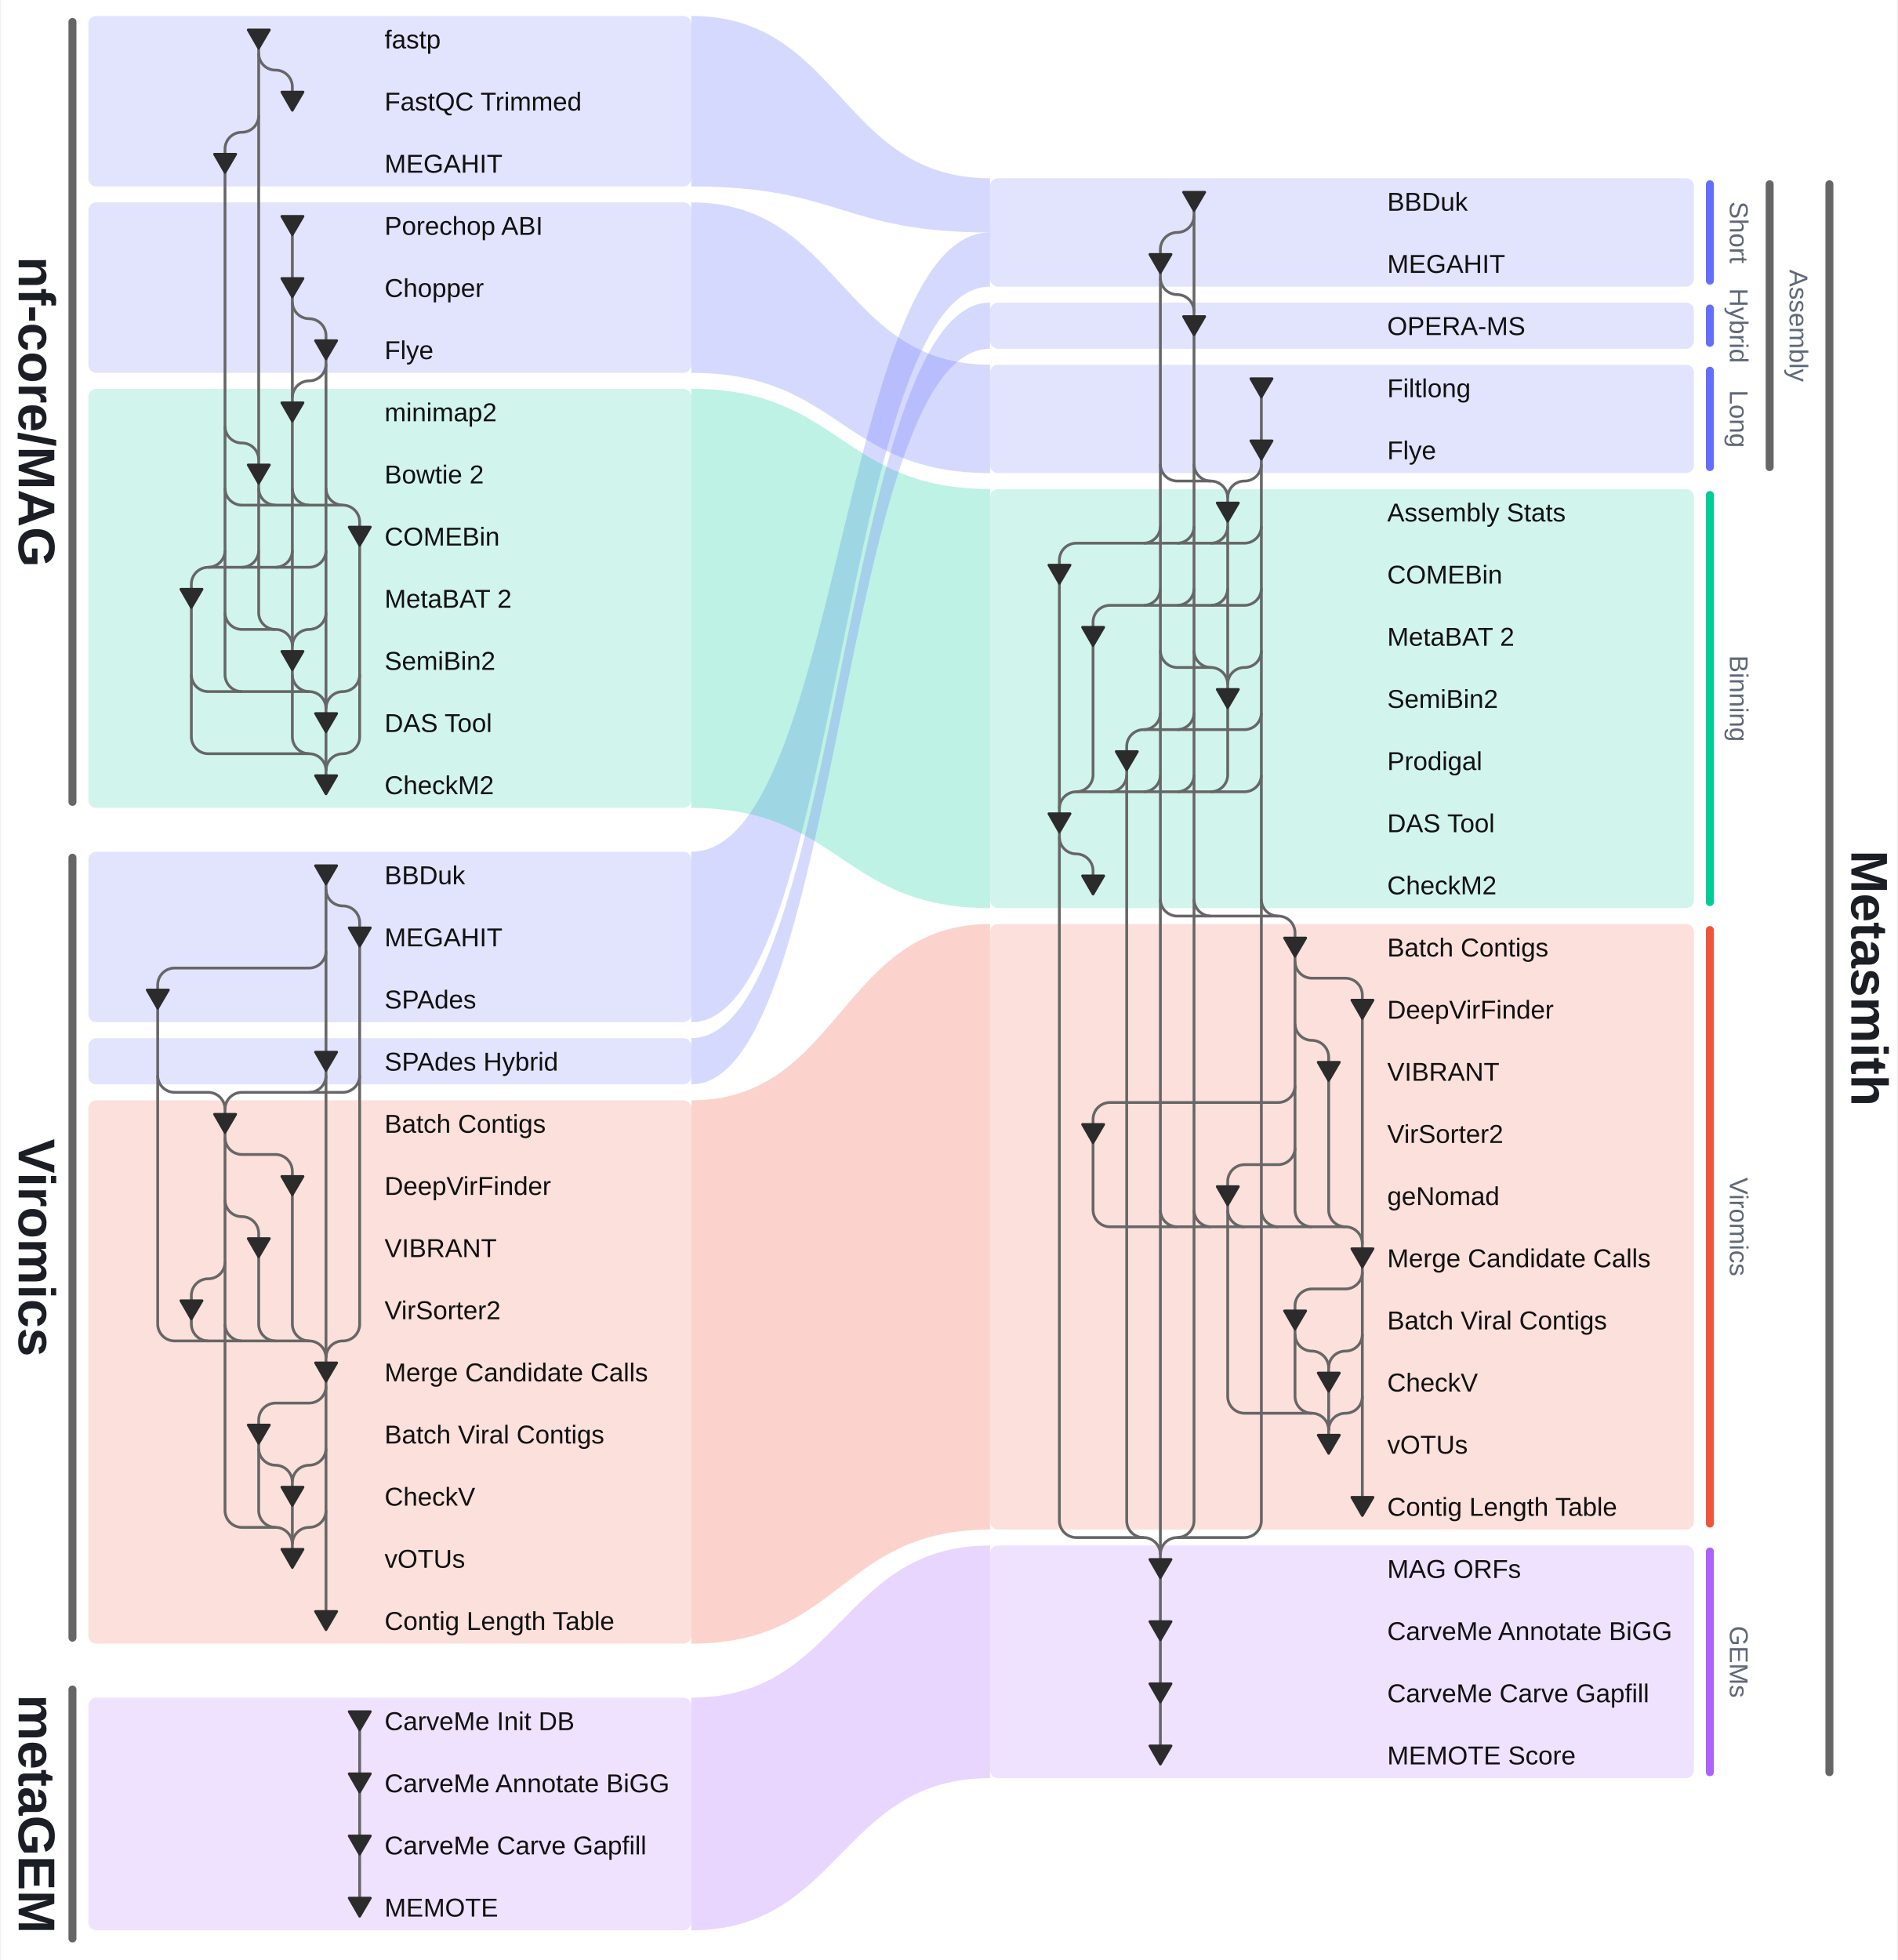
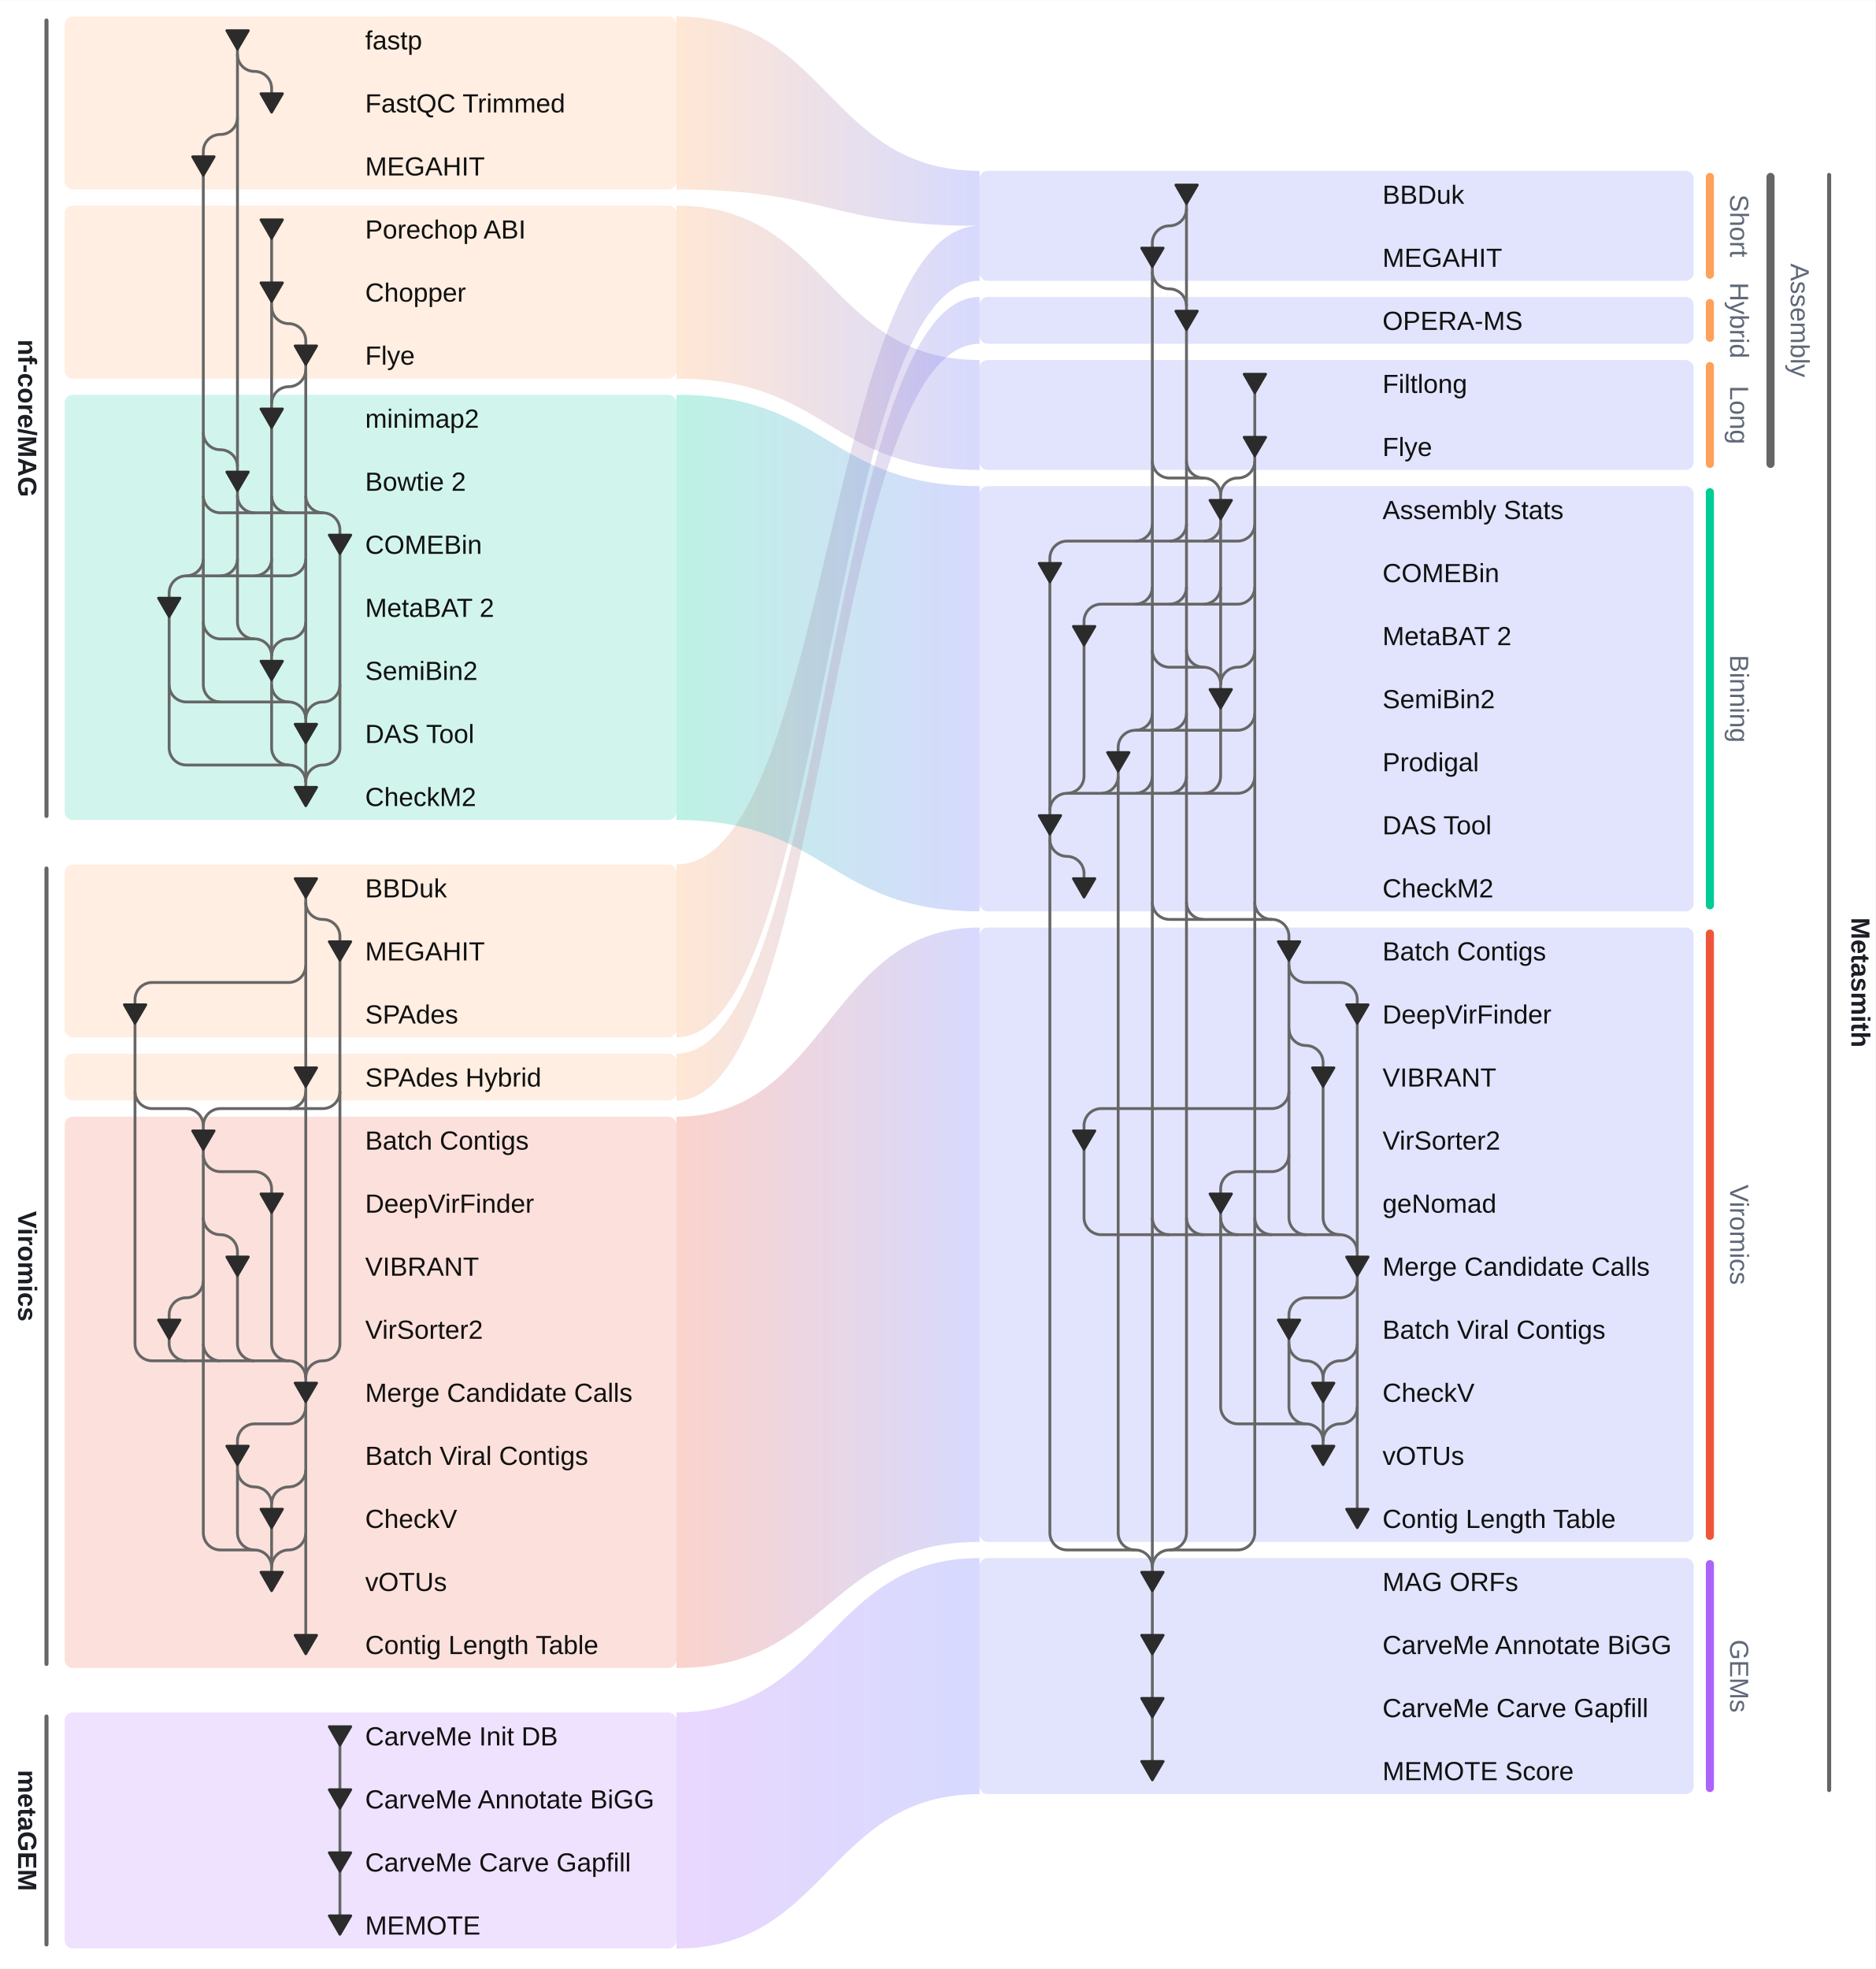
- <svg xmlns="http://www.w3.org/2000/svg" width="762" height="787" viewBox="0 0 952 984">
+ <svg xmlns="http://www.w3.org/2000/svg" width="742" height="779" viewBox="0 0 928 974">
  <rect width="100%" height="100%" fill="#FFFFFF" />
-   <rect x="44.0" y="8.0" width="302.7" height="85.6" rx="4" fill="#636EFA" fill-opacity="0.18" />
-   <rect x="44.0" y="101.6" width="302.7" height="85.6" rx="4" fill="#636EFA" fill-opacity="0.18" />
-   <rect x="44.0" y="195.2" width="302.7" height="210.4" rx="4" fill="#00CC96" fill-opacity="0.18" />
-   <rect x="44.0" y="427.6" width="302.7" height="85.6" rx="4" fill="#636EFA" fill-opacity="0.18" />
-   <rect x="44.0" y="521.2" width="302.7" height="23.2" rx="4" fill="#636EFA" fill-opacity="0.18" />
-   <rect x="44.0" y="552.4" width="302.7" height="272.8" rx="4" fill="#EF553B" fill-opacity="0.18" />
-   <rect x="44.0" y="852.3" width="302.7" height="116.8" rx="4" fill="#AB63FA" fill-opacity="0.18" />
-   <rect x="496.7" y="89.5" width="353.4" height="54.4" rx="4" fill="#636EFA" fill-opacity="0.18" />
-   <rect x="496.7" y="151.9" width="353.4" height="23.2" rx="4" fill="#636EFA" fill-opacity="0.18" />
-   <rect x="496.7" y="183.1" width="353.4" height="54.4" rx="4" fill="#636EFA" fill-opacity="0.18" />
-   <rect x="496.7" y="245.5" width="353.4" height="210.4" rx="4" fill="#00CC96" fill-opacity="0.18" />
-   <rect x="496.7" y="463.9" width="353.4" height="304.0" rx="4" fill="#EF553B" fill-opacity="0.18" />
-   <rect x="496.7" y="775.9" width="353.4" height="116.8" rx="4" fill="#AB63FA" fill-opacity="0.18" />
-   <path d="M 346.7,8.0 C 421.7,8.0 421.7,89.5 496.7,89.5 L 496.7,116.7 C 421.7,116.7 421.7,93.6 346.7,93.6 Z" fill="#636EFA" fill-opacity="0.26" />
-   <path d="M 346.7,427.6 C 421.7,427.6 421.7,116.7 496.7,116.7 L 496.7,143.9 C 421.7,143.9 421.7,513.2 346.7,513.2 Z" fill="#636EFA" fill-opacity="0.26" />
-   <path d="M 346.7,101.6 C 421.7,101.6 421.7,183.1 496.7,183.1 L 496.7,237.5 C 421.7,237.5 421.7,187.2 346.7,187.2 Z" fill="#636EFA" fill-opacity="0.26" />
-   <path d="M 346.7,195.2 C 421.7,195.2 421.7,245.5 496.7,245.5 L 496.7,455.9 C 421.7,455.9 421.7,405.6 346.7,405.6 Z" fill="#00CC96" fill-opacity="0.26" />
-   <path d="M 346.7,521.2 C 421.7,521.2 421.7,151.9 496.7,151.9 L 496.7,175.1 C 421.7,175.1 421.7,544.4 346.7,544.4 Z" fill="#636EFA" fill-opacity="0.26" />
-   <path d="M 346.7,552.4 C 421.7,552.4 421.7,463.9 496.7,463.9 L 496.7,767.9 C 421.7,767.9 421.7,825.2 346.7,825.2 Z" fill="#EF553B" fill-opacity="0.26" />
-   <path d="M 346.7,852.3 C 421.7,852.3 421.7,775.9 496.7,775.9 L 496.7,892.7 C 421.7,892.7 421.7,969.1 346.7,969.1 Z" fill="#AB63FA" fill-opacity="0.26" />
-   <g transform="translate(70.9 -15.5)">
+   <defs>
+     <linearGradient id="fade-short" gradientUnits="userSpaceOnUse" x1="334.7" y1="0" x2="484.7" y2="0">
+       <stop offset="0" stop-color="#FFA15A" />
+       <stop offset="1" stop-color="#636EFA" />
+     </linearGradient>
+     <linearGradient id="fade-hybrid" gradientUnits="userSpaceOnUse" x1="334.7" y1="0" x2="484.7" y2="0">
+       <stop offset="0" stop-color="#FFA15A" />
+       <stop offset="1" stop-color="#636EFA" />
+     </linearGradient>
+     <linearGradient id="fade-long" gradientUnits="userSpaceOnUse" x1="334.7" y1="0" x2="484.7" y2="0">
+       <stop offset="0" stop-color="#FFA15A" />
+       <stop offset="1" stop-color="#636EFA" />
+     </linearGradient>
+     <linearGradient id="fade-bin" gradientUnits="userSpaceOnUse" x1="334.7" y1="0" x2="484.7" y2="0">
+       <stop offset="0" stop-color="#00CC96" />
+       <stop offset="1" stop-color="#636EFA" />
+     </linearGradient>
+     <linearGradient id="fade-vir" gradientUnits="userSpaceOnUse" x1="334.7" y1="0" x2="484.7" y2="0">
+       <stop offset="0" stop-color="#EF553B" />
+       <stop offset="1" stop-color="#636EFA" />
+     </linearGradient>
+     <linearGradient id="fade-gem" gradientUnits="userSpaceOnUse" x1="334.7" y1="0" x2="484.7" y2="0">
+       <stop offset="0" stop-color="#AB63FA" />
+       <stop offset="1" stop-color="#636EFA" />
+     </linearGradient>
+   </defs>
+   <rect x="32.0" y="8.0" width="302.7" height="85.6" rx="4" fill="#FFA15A" fill-opacity="0.18" />
+   <rect x="32.0" y="101.6" width="302.7" height="85.6" rx="4" fill="#FFA15A" fill-opacity="0.18" />
+   <rect x="32.0" y="195.2" width="302.7" height="210.4" rx="4" fill="#00CC96" fill-opacity="0.18" />
+   <rect x="32.0" y="427.6" width="302.7" height="85.6" rx="4" fill="#FFA15A" fill-opacity="0.18" />
+   <rect x="32.0" y="521.2" width="302.7" height="23.2" rx="4" fill="#FFA15A" fill-opacity="0.18" />
+   <rect x="32.0" y="552.4" width="302.7" height="272.8" rx="4" fill="#EF553B" fill-opacity="0.18" />
+   <rect x="32.0" y="847.2" width="302.7" height="116.8" rx="4" fill="#AB63FA" fill-opacity="0.18" />
+   <rect x="484.7" y="84.4" width="353.4" height="54.4" rx="4" fill="#636EFA" fill-opacity="0.18" />
+   <rect x="484.7" y="146.8" width="353.4" height="23.2" rx="4" fill="#636EFA" fill-opacity="0.18" />
+   <rect x="484.7" y="178.0" width="353.4" height="54.4" rx="4" fill="#636EFA" fill-opacity="0.18" />
+   <rect x="484.7" y="240.4" width="353.4" height="210.4" rx="4" fill="#636EFA" fill-opacity="0.18" />
+   <rect x="484.7" y="458.8" width="353.4" height="304.0" rx="4" fill="#636EFA" fill-opacity="0.18" />
+   <rect x="484.7" y="770.8" width="353.4" height="116.8" rx="4" fill="#636EFA" fill-opacity="0.18" />
+   <path d="M 334.7,8.0 C 409.7,8.0 409.7,84.4 484.7,84.4 L 484.7,111.6 C 409.7,111.6 409.7,93.6 334.7,93.6 Z" fill="url(#fade-short)" fill-opacity="0.26" />
+   <path d="M 334.7,427.6 C 409.7,427.6 409.7,111.6 484.7,111.6 L 484.7,138.8 C 409.7,138.8 409.7,513.2 334.7,513.2 Z" fill="url(#fade-short)" fill-opacity="0.26" />
+   <path d="M 334.7,101.6 C 409.7,101.6 409.7,178.0 484.7,178.0 L 484.7,232.4 C 409.7,232.4 409.7,187.2 334.7,187.2 Z" fill="url(#fade-long)" fill-opacity="0.26" />
+   <path d="M 334.7,195.2 C 409.7,195.2 409.7,240.4 484.7,240.4 L 484.7,450.8 C 409.7,450.8 409.7,405.6 334.7,405.6 Z" fill="url(#fade-bin)" fill-opacity="0.26" />
+   <path d="M 334.7,521.2 C 409.7,521.2 409.7,146.8 484.7,146.8 L 484.7,170.0 C 409.7,170.0 409.7,544.4 334.7,544.4 Z" fill="url(#fade-hybrid)" fill-opacity="0.26" />
+   <path d="M 334.7,552.4 C 409.7,552.4 409.7,458.8 484.7,458.8 L 484.7,762.8 C 409.7,762.8 409.7,825.2 334.7,825.2 Z" fill="url(#fade-vir)" fill-opacity="0.26" />
+   <path d="M 334.7,847.2 C 409.7,847.2 409.7,770.8 484.7,770.8 L 484.7,887.6 C 409.7,887.6 409.7,964.0 334.7,964.0 Z" fill="url(#fade-gem)" fill-opacity="0.26" />
+   <g transform="translate(58.9 -15.5)">
    <g fill="none" stroke="#666666" stroke-width="1.4" stroke-linejoin="round" stroke-linecap="butt">
      <path d="M 58.6,39.7 L 58.6,42.2 L 58.6,73.5 L 58.6,246.3 L 58.6,248.9" />
      <path d="M 58.6,258.1 L 58.6,260.6 L 58.6,291.9 L 58.6,323.1 A 8.4,8.4 0 0 0 67.1,331.5" />
      <path d="M 75.5,61.7 L 75.5,59.1 A 8.4,8.4 0 0 0 67.1,50.7 A 8.4,8.4 0 0 1 58.6,42.2" />
      <path d="M 75.5,133.3 L 75.5,155.3" />
      <path d="M 75.5,164.5 L 75.5,167.1 L 75.5,215.2 L 75.5,217.7" />
      <path d="M 75.5,226.9 L 75.5,260.6 L 75.5,291.9 L 75.5,339.9 L 75.5,342.5" />
      <path d="M 75.5,351.7 L 75.5,354.2 L 75.5,385.4 A 8.5,8.5 0 0 0 84.0,393.9" />
      <path d="M 41.7,92.9 L 41.7,90.3 A 8.4,8.4 0 0 1 50.2,81.9 A 8.4,8.4 0 0 0 58.6,73.5" />
      <path d="M 41.7,102.1 L 41.7,229.4 L 41.7,260.6 L 41.7,291.9 L 41.7,323.1 L 41.7,354.2 A 8.5,8.5 0 0 0 50.2,362.7" />
      <path d="M 109.3,280.1 L 109.3,277.6 A 8.5,8.5 0 0 0 100.9,269.1 L 84.0,269.1 L 67.1,269.1 L 50.2,269.1 A 8.5,8.5 0 0 1 41.7,260.6" />
      <path d="M 109.3,289.3 L 109.3,354.2 L 109.3,385.4 A 8.5,8.5 0 0 1 100.9,393.9 A 8.5,8.5 0 0 0 92.4,402.4" />
      <path d="M 24.8,311.3 L 24.8,308.8 A 8.5,8.5 0 0 1 33.3,300.3 L 50.2,300.3 L 67.1,300.3 L 84.0,300.3 A 8.5,8.5 0 0 0 92.4,291.9" />
      <path d="M 24.8,320.5 L 24.8,354.2 L 24.8,385.4 A 8.5,8.5 0 0 0 33.3,393.9 L 84.0,393.9 A 8.5,8.5 0 0 1 92.4,402.4" />
      <path d="M 92.4,186.5 L 92.4,183.9 A 8.5,8.5 0 0 0 84.0,175.5 A 8.5,8.5 0 0 1 75.5,167.1" />
      <path d="M 92.4,195.7 L 92.4,198.2 L 92.4,260.6 L 92.4,291.9 L 92.4,323.1 L 92.4,371.1 L 92.4,373.7" />
      <path d="M 92.4,382.9 L 92.4,402.4 L 92.4,404.9" />
      <path d="M 41.7,229.4 A 8.4,8.4 0 0 0 50.2,237.9 A 8.4,8.4 0 0 1 58.6,246.3" />
      <path d="M 41.7,291.9 A 8.5,8.5 0 0 1 33.3,300.3" />
      <path d="M 41.7,323.1 A 8.5,8.5 0 0 0 50.2,331.5 L 67.1,331.5 A 8.4,8.4 0 0 1 75.5,339.9" />
      <path d="M 92.4,371.1 A 8.5,8.5 0 0 0 84.0,362.7 L 50.2,362.7 L 33.3,362.7 A 8.5,8.5 0 0 1 24.8,354.2" />
      <path d="M 92.4,198.2 A 8.5,8.5 0 0 1 84.0,206.7 A 8.5,8.5 0 0 0 75.5,215.2" />
      <path d="M 92.4,260.6 A 8.5,8.5 0 0 0 100.9,269.1" />
      <path d="M 92.4,323.1 A 8.5,8.5 0 0 1 84.0,331.5 A 8.5,8.5 0 0 0 75.5,339.9" />
      <path d="M 75.5,260.6 A 8.5,8.5 0 0 0 84.0,269.1" />
      <path d="M 75.5,291.9 A 8.5,8.5 0 0 1 67.1,300.3" />
      <path d="M 58.6,260.6 A 8.5,8.5 0 0 0 67.1,269.1" />
      <path d="M 58.6,291.9 A 8.5,8.5 0 0 1 50.2,300.3" />
      <path d="M 109.3,354.2 A 8.5,8.5 0 0 1 100.9,362.7 A 8.5,8.5 0 0 0 92.4,371.1" />
      <path d="M 75.5,354.2 A 8.5,8.5 0 0 0 84.0,362.7" />
    </g>
    <g>
      <polygon points="53.3,30.5 64.0,30.5 58.6,39.7" fill="#2b2b2b" stroke="#2b2b2b" stroke-width="1.3" stroke-linejoin="round" />
      <text x="121.8" y="39.8" font-family="Arial" font-size="13" fill="#111111" font-weight="normal" text-anchor="start">fastp</text>
    </g>
    <g>
      <polygon points="70.2,61.7 80.9,61.7 75.5,70.9" fill="#2b2b2b" stroke="#2b2b2b" stroke-width="1.3" stroke-linejoin="round" />
      <text x="121.8" y="71.0" font-family="Arial" font-size="13" fill="#111111" font-weight="normal" text-anchor="start">FastQC Trimmed</text>
    </g>
    <g>
      <polygon points="36.4,92.9 47.1,92.9 41.7,102.1" fill="#2b2b2b" stroke="#2b2b2b" stroke-width="1.3" stroke-linejoin="round" />
      <text x="121.8" y="102.2" font-family="Arial" font-size="13" fill="#111111" font-weight="normal" text-anchor="start">MEGAHIT</text>
    </g>
    <g>
      <polygon points="70.2,124.1 80.9,124.1 75.5,133.3" fill="#2b2b2b" stroke="#2b2b2b" stroke-width="1.3" stroke-linejoin="round" />
      <text x="121.8" y="133.4" font-family="Arial" font-size="13" fill="#111111" font-weight="normal" text-anchor="start">Porechop ABI</text>
    </g>
    <g>
      <polygon points="70.2,155.3 80.9,155.3 75.5,164.5" fill="#2b2b2b" stroke="#2b2b2b" stroke-width="1.3" stroke-linejoin="round" />
      <text x="121.8" y="164.6" font-family="Arial" font-size="13" fill="#111111" font-weight="normal" text-anchor="start">Chopper</text>
    </g>
    <g>
      <polygon points="87.1,186.5 97.8,186.5 92.4,195.7" fill="#2b2b2b" stroke="#2b2b2b" stroke-width="1.3" stroke-linejoin="round" />
      <text x="121.8" y="195.8" font-family="Arial" font-size="13" fill="#111111" font-weight="normal" text-anchor="start">Flye</text>
    </g>
    <g>
      <polygon points="70.2,217.7 80.9,217.7 75.5,226.9" fill="#2b2b2b" stroke="#2b2b2b" stroke-width="1.3" stroke-linejoin="round" />
      <text x="121.8" y="227.0" font-family="Arial" font-size="13" fill="#111111" font-weight="normal" text-anchor="start">minimap2</text>
    </g>
    <g>
      <polygon points="53.3,248.9 64.0,248.9 58.6,258.1" fill="#2b2b2b" stroke="#2b2b2b" stroke-width="1.3" stroke-linejoin="round" />
      <text x="121.8" y="258.2" font-family="Arial" font-size="13" fill="#111111" font-weight="normal" text-anchor="start">Bowtie 2</text>
    </g>
    <g>
      <polygon points="104.0,280.1 114.7,280.1 109.3,289.3" fill="#2b2b2b" stroke="#2b2b2b" stroke-width="1.3" stroke-linejoin="round" />
      <text x="121.8" y="289.4" font-family="Arial" font-size="13" fill="#111111" font-weight="normal" text-anchor="start">COMEBin</text>
    </g>
    <g>
      <polygon points="19.5,311.3 30.2,311.3 24.8,320.5" fill="#2b2b2b" stroke="#2b2b2b" stroke-width="1.3" stroke-linejoin="round" />
      <text x="121.8" y="320.6" font-family="Arial" font-size="13" fill="#111111" font-weight="normal" text-anchor="start">MetaBAT 2</text>
    </g>
    <g>
      <polygon points="70.2,342.5 80.9,342.5 75.5,351.7" fill="#2b2b2b" stroke="#2b2b2b" stroke-width="1.3" stroke-linejoin="round" />
      <text x="121.8" y="351.8" font-family="Arial" font-size="13" fill="#111111" font-weight="normal" text-anchor="start">SemiBin2</text>
    </g>
    <g>
      <polygon points="87.1,373.7 97.8,373.7 92.4,382.9" fill="#2b2b2b" stroke="#2b2b2b" stroke-width="1.3" stroke-linejoin="round" />
      <text x="121.8" y="383.0" font-family="Arial" font-size="13" fill="#111111" font-weight="normal" text-anchor="start">DAS Tool</text>
    </g>
    <g>
      <polygon points="87.1,404.9 97.8,404.9 92.4,414.1" fill="#2b2b2b" stroke="#2b2b2b" stroke-width="1.3" stroke-linejoin="round" />
      <text x="121.8" y="414.2" font-family="Arial" font-size="13" fill="#111111" font-weight="normal" text-anchor="start">CheckM2</text>
    </g>
  </g>
-   <g transform="translate(54.0 404.1)">
+   <g transform="translate(42.0 404.1)">
    <g fill="none" stroke="#666666" stroke-width="1.4" stroke-linejoin="round" stroke-linecap="butt">
      <path d="M 109.3,39.7 L 109.3,42.2 L 109.3,73.5 L 109.3,124.1" />
      <path d="M 109.3,133.3 L 109.3,135.8 L 109.3,277.6 L 109.3,280.1" />
      <path d="M 109.3,289.3 L 109.3,291.9 L 109.3,323.1 L 109.3,354.2 L 109.3,404.9" />
      <path d="M 126.2,61.7 L 126.2,59.1 A 8.4,8.4 0 0 0 117.8,50.7 A 8.4,8.4 0 0 1 109.3,42.2" />
      <path d="M 126.2,70.9 L 126.2,135.8 L 126.2,260.6 A 8.4,8.4 0 0 1 117.8,269.1 A 8.4,8.4 0 0 0 109.3,277.6" />
      <path d="M 24.8,92.9 L 24.8,90.3 A 8.5,8.5 0 0 1 33.3,81.9 L 100.9,81.9 A 8.5,8.5 0 0 0 109.3,73.5" />
      <path d="M 24.8,102.1 L 24.8,135.8 L 24.8,260.6 A 8.5,8.5 0 0 0 33.3,269.1 L 50.2,269.1 L 67.1,269.1 L 84.0,269.1 L 100.9,269.1 A 8.5,8.5 0 0 1 109.3,277.6" />
      <path d="M 58.6,155.3 L 58.6,152.8 A 8.5,8.5 0 0 1 67.1,144.3 L 100.9,144.3 L 117.8,144.3 A 8.5,8.5 0 0 0 126.2,135.8" />
      <path d="M 58.6,164.5 L 58.6,167.1 L 58.6,198.2 L 58.6,229.4 L 58.6,260.6 L 58.6,354.2 A 8.5,8.5 0 0 0 67.1,362.7 L 84.0,362.7 A 8.5,8.5 0 0 1 92.4,371.1" />
      <path d="M 92.4,186.5 L 92.4,183.9 A 8.5,8.5 0 0 0 84.0,175.5 L 67.1,175.5 A 8.5,8.5 0 0 1 58.6,167.1" />
      <path d="M 92.4,195.7 L 92.4,260.6 A 8.5,8.5 0 0 0 100.9,269.1" />
      <path d="M 92.4,342.5 L 92.4,339.9 A 8.5,8.5 0 0 1 100.9,331.5 A 8.5,8.5 0 0 0 109.3,323.1" />
      <path d="M 92.4,351.7 L 92.4,371.1 L 92.4,373.7" />
      <path d="M 75.5,217.7 L 75.5,215.2 A 8.4,8.4 0 0 0 67.1,206.7 A 8.4,8.4 0 0 1 58.6,198.2" />
      <path d="M 75.5,226.9 L 75.5,260.6 A 8.5,8.5 0 0 0 84.0,269.1" />
      <path d="M 75.5,311.3 L 75.5,308.8 A 8.5,8.5 0 0 1 84.0,300.3 L 100.9,300.3 A 8.5,8.5 0 0 0 109.3,291.9" />
      <path d="M 75.5,320.5 L 75.5,323.1 L 75.5,354.2 A 8.5,8.5 0 0 0 84.0,362.7" />
      <path d="M 41.7,248.9 L 41.7,246.3 A 8.4,8.4 0 0 1 50.2,237.9 A 8.4,8.4 0 0 0 58.6,229.4" />
      <path d="M 41.7,258.1 L 41.7,260.6 A 8.5,8.5 0 0 0 50.2,269.1" />
      <path d="M 24.8,135.8 A 8.5,8.5 0 0 0 33.3,144.3 L 50.2,144.3 A 8.5,8.5 0 0 1 58.6,152.8" />
      <path d="M 109.3,135.8 A 8.5,8.5 0 0 1 100.9,144.3" />
      <path d="M 58.6,260.6 A 8.5,8.5 0 0 0 67.1,269.1" />
      <path d="M 109.3,354.2 A 8.5,8.5 0 0 1 100.9,362.7 A 8.5,8.5 0 0 0 92.4,371.1" />
      <path d="M 75.5,323.1 A 8.5,8.5 0 0 0 84.0,331.5 A 8.5,8.5 0 0 1 92.4,339.9" />
    </g>
    <g>
      <polygon points="104.0,30.5 114.7,30.5 109.3,39.7" fill="#2b2b2b" stroke="#2b2b2b" stroke-width="1.3" stroke-linejoin="round" />
      <text x="138.7" y="39.8" font-family="Arial" font-size="13" fill="#111111" font-weight="normal" text-anchor="start">BBDuk</text>
    </g>
    <g>
      <polygon points="120.9,61.7 131.6,61.7 126.2,70.9" fill="#2b2b2b" stroke="#2b2b2b" stroke-width="1.3" stroke-linejoin="round" />
      <text x="138.7" y="71.0" font-family="Arial" font-size="13" fill="#111111" font-weight="normal" text-anchor="start">MEGAHIT</text>
    </g>
    <g>
      <polygon points="19.5,92.9 30.2,92.9 24.8,102.1" fill="#2b2b2b" stroke="#2b2b2b" stroke-width="1.3" stroke-linejoin="round" />
      <text x="138.7" y="102.2" font-family="Arial" font-size="13" fill="#111111" font-weight="normal" text-anchor="start">SPAdes</text>
    </g>
    <g>
      <polygon points="104.0,124.1 114.7,124.1 109.3,133.3" fill="#2b2b2b" stroke="#2b2b2b" stroke-width="1.3" stroke-linejoin="round" />
      <text x="138.7" y="133.4" font-family="Arial" font-size="13" fill="#111111" font-weight="normal" text-anchor="start">SPAdes Hybrid</text>
    </g>
    <g>
      <polygon points="53.3,155.3 64.0,155.3 58.6,164.5" fill="#2b2b2b" stroke="#2b2b2b" stroke-width="1.3" stroke-linejoin="round" />
      <text x="138.7" y="164.6" font-family="Arial" font-size="13" fill="#111111" font-weight="normal" text-anchor="start">Batch Contigs</text>
    </g>
    <g>
      <polygon points="87.1,186.5 97.8,186.5 92.4,195.7" fill="#2b2b2b" stroke="#2b2b2b" stroke-width="1.3" stroke-linejoin="round" />
      <text x="138.7" y="195.8" font-family="Arial" font-size="13" fill="#111111" font-weight="normal" text-anchor="start">DeepVirFinder</text>
    </g>
    <g>
      <polygon points="70.2,217.7 80.9,217.7 75.5,226.9" fill="#2b2b2b" stroke="#2b2b2b" stroke-width="1.3" stroke-linejoin="round" />
      <text x="138.7" y="227.0" font-family="Arial" font-size="13" fill="#111111" font-weight="normal" text-anchor="start">VIBRANT</text>
    </g>
    <g>
      <polygon points="36.4,248.9 47.1,248.9 41.7,258.1" fill="#2b2b2b" stroke="#2b2b2b" stroke-width="1.3" stroke-linejoin="round" />
      <text x="138.7" y="258.2" font-family="Arial" font-size="13" fill="#111111" font-weight="normal" text-anchor="start">VirSorter2</text>
    </g>
    <g>
      <polygon points="104.0,280.1 114.7,280.1 109.3,289.3" fill="#2b2b2b" stroke="#2b2b2b" stroke-width="1.3" stroke-linejoin="round" />
      <text x="138.7" y="289.4" font-family="Arial" font-size="13" fill="#111111" font-weight="normal" text-anchor="start">Merge Candidate Calls</text>
    </g>
    <g>
      <polygon points="70.2,311.3 80.9,311.3 75.5,320.5" fill="#2b2b2b" stroke="#2b2b2b" stroke-width="1.3" stroke-linejoin="round" />
      <text x="138.7" y="320.6" font-family="Arial" font-size="13" fill="#111111" font-weight="normal" text-anchor="start">Batch Viral Contigs</text>
    </g>
    <g>
      <polygon points="87.1,342.5 97.8,342.5 92.4,351.7" fill="#2b2b2b" stroke="#2b2b2b" stroke-width="1.3" stroke-linejoin="round" />
      <text x="138.7" y="351.8" font-family="Arial" font-size="13" fill="#111111" font-weight="normal" text-anchor="start">CheckV</text>
    </g>
    <g>
      <polygon points="87.1,373.7 97.8,373.7 92.4,382.9" fill="#2b2b2b" stroke="#2b2b2b" stroke-width="1.3" stroke-linejoin="round" />
      <text x="138.7" y="383.0" font-family="Arial" font-size="13" fill="#111111" font-weight="normal" text-anchor="start">vOTUs</text>
    </g>
    <g>
      <polygon points="104.0,404.9 114.7,404.9 109.3,414.1" fill="#2b2b2b" stroke="#2b2b2b" stroke-width="1.3" stroke-linejoin="round" />
      <text x="138.7" y="414.2" font-family="Arial" font-size="13" fill="#111111" font-weight="normal" text-anchor="start">Contig Length Table</text>
    </g>
  </g>
-   <g transform="translate(155.4 828.8)">
+   <g transform="translate(143.4 823.7)">
    <g fill="none" stroke="#666666" stroke-width="1.4" stroke-linejoin="round" stroke-linecap="butt">
      <path d="M 24.8,39.7 L 24.8,61.7" />
      <path d="M 24.8,70.9 L 24.8,92.9" />
      <path d="M 24.8,102.1 L 24.8,124.1" />
    </g>
    <g>
      <polygon points="19.5,30.5 30.2,30.5 24.8,39.7" fill="#2b2b2b" stroke="#2b2b2b" stroke-width="1.3" stroke-linejoin="round" />
      <text x="37.3" y="39.8" font-family="Arial" font-size="13" fill="#111111" font-weight="normal" text-anchor="start">CarveMe Init DB</text>
    </g>
    <g>
      <polygon points="19.5,61.7 30.2,61.7 24.8,70.9" fill="#2b2b2b" stroke="#2b2b2b" stroke-width="1.3" stroke-linejoin="round" />
      <text x="37.3" y="71.0" font-family="Arial" font-size="13" fill="#111111" font-weight="normal" text-anchor="start">CarveMe Annotate BiGG</text>
    </g>
    <g>
      <polygon points="19.5,92.9 30.2,92.9 24.8,102.1" fill="#2b2b2b" stroke="#2b2b2b" stroke-width="1.3" stroke-linejoin="round" />
      <text x="37.3" y="102.2" font-family="Arial" font-size="13" fill="#111111" font-weight="normal" text-anchor="start">CarveMe Carve Gapfill</text>
    </g>
    <g>
      <polygon points="19.5,124.1 30.2,124.1 24.8,133.3" fill="#2b2b2b" stroke="#2b2b2b" stroke-width="1.3" stroke-linejoin="round" />
      <text x="37.3" y="133.4" font-family="Arial" font-size="13" fill="#111111" font-weight="normal" text-anchor="start">MEMOTE</text>
    </g>
  </g>
-   <g transform="translate(506.7 66.0)">
+   <g transform="translate(494.7 60.9)">
    <g fill="none" stroke="#666666" stroke-width="1.4" stroke-linejoin="round" stroke-linecap="butt">
      <path d="M 92.4,39.7 L 92.4,42.2 L 92.4,90.3 L 92.4,92.9" />
      <path d="M 92.4,102.1 L 92.4,167.1 L 92.4,198.2 L 92.4,229.4 L 92.4,260.6 L 92.4,291.9 L 92.4,323.1 L 92.4,385.4 L 92.4,541.5 L 92.4,697.5 A 8.5,8.5 0 0 1 84.0,705.9" />
      <path d="M 75.5,61.7 L 75.5,59.1 A 8.5,8.5 0 0 1 84.0,50.7 A 8.5,8.5 0 0 0 92.4,42.2" />
      <path d="M 75.5,70.9 L 75.5,73.5 L 75.5,167.1 L 75.5,198.2 L 75.5,229.4 L 75.5,260.6 L 75.5,291.9 L 75.5,323.1 L 75.5,385.4 L 75.5,541.5 L 75.5,714.4 L 75.5,716.9" />
      <path d="M 75.5,726.1 L 75.5,748.1" />
      <path d="M 75.5,757.3 L 75.5,779.3" />
      <path d="M 75.5,788.5 L 75.5,810.5" />
      <path d="M 109.3,186.5 L 109.3,183.9 A 8.5,8.5 0 0 0 100.9,175.5 L 84.0,175.5 A 8.5,8.5 0 0 1 75.5,167.1" />
      <path d="M 109.3,195.7 L 109.3,198.2 L 109.3,229.4 L 109.3,277.6 L 109.3,280.1" />
      <path d="M 109.3,289.3 L 109.3,323.1 A 8.5,8.5 0 0 1 100.9,331.5" />
      <path d="M 109.3,529.7 L 109.3,527.1 A 8.5,8.5 0 0 1 117.8,518.7 L 134.7,518.7 A 8.5,8.5 0 0 0 143.1,510.2" />
      <path d="M 109.3,538.9 L 109.3,541.5 L 109.3,635.0 A 8.5,8.5 0 0 0 117.8,643.5 L 151.6,643.5 A 8.5,8.5 0 0 1 160.0,652.0" />
      <path d="M 24.8,217.7 L 24.8,215.2 A 8.5,8.5 0 0 1 33.3,206.7 L 67.1,206.7 L 84.0,206.7 L 100.9,206.7 L 117.8,206.7 A 8.5,8.5 0 0 0 126.2,198.2" />
      <path d="M 24.8,226.9 L 24.8,339.9 L 24.8,342.5" />
      <path d="M 24.8,351.7 L 24.8,354.2 L 24.8,697.5 A 8.5,8.5 0 0 0 33.3,705.9 L 67.1,705.9 A 8.5,8.5 0 0 1 75.5,714.4" />
      <path d="M 41.7,248.9 L 41.7,246.3 A 8.5,8.5 0 0 1 50.2,237.9 L 67.1,237.9 L 84.0,237.9 L 100.9,237.9 L 117.8,237.9 A 8.5,8.5 0 0 0 126.2,229.4" />
      <path d="M 41.7,258.1 L 41.7,323.1 A 8.5,8.5 0 0 1 33.3,331.5" />
      <path d="M 41.7,373.7 L 41.7,371.1 A 8.5,8.5 0 0 0 33.3,362.7 A 8.5,8.5 0 0 1 24.8,354.2" />
      <path d="M 41.7,498.5 L 41.7,495.9 A 8.5,8.5 0 0 1 50.2,487.5 L 134.7,487.5 A 8.5,8.5 0 0 0 143.1,479.1" />
      <path d="M 41.7,507.7 L 41.7,541.5 A 8.5,8.5 0 0 0 50.2,549.9 L 84.0,549.9 L 100.9,549.9 L 117.8,549.9 L 134.7,549.9 L 151.6,549.9 L 168.5,549.9 A 8.5,8.5 0 0 1 176.9,558.4" />
      <path d="M 58.6,311.3 L 58.6,308.8 A 8.5,8.5 0 0 1 67.1,300.3 L 84.0,300.3 L 117.8,300.3 A 8.5,8.5 0 0 0 126.2,291.9" />
      <path d="M 58.6,320.5 L 58.6,323.1 L 58.6,697.5 A 8.4,8.4 0 0 0 67.1,705.9" />
      <path d="M 143.1,404.9 L 143.1,402.4 A 8.4,8.4 0 0 0 134.7,393.9 L 100.9,393.9 L 84.0,393.9 A 8.5,8.5 0 0 1 75.5,385.4" />
      <path d="M 143.1,414.1 L 143.1,416.6 L 143.1,447.9 L 143.1,479.1 L 143.1,510.2 L 143.1,541.5 A 8.5,8.5 0 0 0 151.6,549.9" />
      <path d="M 143.1,592.1 L 143.1,589.5 A 8.5,8.5 0 0 1 151.6,581.1 L 168.5,581.1 A 8.5,8.5 0 0 0 176.9,572.6" />
      <path d="M 143.1,601.3 L 143.1,603.9 L 143.1,635.0 A 8.5,8.5 0 0 0 151.6,643.5" />
      <path d="M 176.9,436.1 L 176.9,433.6 A 8.5,8.5 0 0 0 168.5,425.1 L 151.6,425.1 A 8.5,8.5 0 0 1 143.1,416.6" />
      <path d="M 176.9,445.3 L 176.9,558.4 L 176.9,560.9" />
      <path d="M 176.9,570.1 L 176.9,572.6 L 176.9,603.9 L 176.9,635.0 L 176.9,685.7" />
      <path d="M 126.2,133.3 L 126.2,155.3" />
      <path d="M 126.2,164.5 L 126.2,167.1 L 126.2,198.2 L 126.2,229.4 L 126.2,260.6 L 126.2,291.9 L 126.2,323.1 L 126.2,385.4 L 126.2,541.5 L 126.2,697.5 A 8.5,8.5 0 0 1 117.8,705.9 L 84.0,705.9 A 8.5,8.5 0 0 0 75.5,714.4" />
      <path d="M 160.0,467.3 L 160.0,464.8 A 8.5,8.5 0 0 0 151.6,456.3 A 8.5,8.5 0 0 1 143.1,447.9" />
      <path d="M 160.0,476.5 L 160.0,541.5 A 8.4,8.4 0 0 0 168.5,549.9" />
      <path d="M 160.0,623.3 L 160.0,620.8 A 8.4,8.4 0 0 1 168.5,612.3 A 8.4,8.4 0 0 0 176.9,603.9" />
      <path d="M 160.0,632.5 L 160.0,652.0 L 160.0,654.5" />
      <path d="M 75.5,73.5 A 8.5,8.5 0 0 0 84.0,81.9 A 8.5,8.5 0 0 1 92.4,90.3" />
      <path d="M 75.5,198.2 A 8.5,8.5 0 0 1 67.1,206.7" />
      <path d="M 75.5,229.4 A 8.5,8.5 0 0 1 67.1,237.9" />
      <path d="M 75.5,260.6 A 8.5,8.5 0 0 0 84.0,269.1 L 100.9,269.1 A 8.5,8.5 0 0 1 109.3,277.6" />
      <path d="M 75.5,291.9 A 8.4,8.4 0 0 1 67.1,300.3" />
      <path d="M 75.5,323.1 A 8.5,8.5 0 0 1 67.1,331.5" />
      <path d="M 24.8,339.9 A 8.5,8.5 0 0 1 33.3,331.5 L 50.2,331.5 L 67.1,331.5 L 84.0,331.5 L 100.9,331.5 L 117.8,331.5 A 8.5,8.5 0 0 0 126.2,323.1" />
      <path d="M 75.5,541.5 A 8.5,8.5 0 0 0 84.0,549.9" />
      <path d="M 92.4,167.1 A 8.5,8.5 0 0 0 100.9,175.5" />
      <path d="M 92.4,198.2 A 8.5,8.5 0 0 1 84.0,206.7" />
      <path d="M 92.4,229.4 A 8.5,8.5 0 0 1 84.0,237.9" />
      <path d="M 92.4,260.6 A 8.5,8.5 0 0 0 100.9,269.1" />
      <path d="M 92.4,291.9 A 8.5,8.5 0 0 1 84.0,300.3" />
      <path d="M 92.4,323.1 A 8.5,8.5 0 0 1 84.0,331.5" />
      <path d="M 92.4,385.4 A 8.5,8.5 0 0 0 100.9,393.9" />
      <path d="M 92.4,541.5 A 8.5,8.5 0 0 0 100.9,549.9" />
      <path d="M 126.2,167.1 A 8.4,8.4 0 0 1 117.8,175.5 A 8.4,8.4 0 0 0 109.3,183.9" />
      <path d="M 126.2,260.6 A 8.4,8.4 0 0 1 117.8,269.1 A 8.4,8.4 0 0 0 109.3,277.6" />
      <path d="M 126.2,385.4 A 8.4,8.4 0 0 0 134.7,393.9" />
      <path d="M 126.2,541.5 A 8.5,8.5 0 0 0 134.7,549.9" />
      <path d="M 109.3,198.2 A 8.5,8.5 0 0 1 100.9,206.7" />
      <path d="M 109.3,229.4 A 8.5,8.5 0 0 1 100.9,237.9" />
      <path d="M 58.6,323.1 A 8.5,8.5 0 0 1 50.2,331.5" />
      <path d="M 109.3,541.5 A 8.5,8.5 0 0 0 117.8,549.9" />
      <path d="M 176.9,635.0 A 8.4,8.4 0 0 1 168.5,643.5 A 8.4,8.4 0 0 0 160.0,652.0" />
      <path d="M 143.1,603.9 A 8.5,8.5 0 0 0 151.6,612.3 A 8.5,8.5 0 0 1 160.0,620.8" />
    </g>
    <g>
      <polygon points="87.1,30.5 97.8,30.5 92.4,39.7" fill="#2b2b2b" stroke="#2b2b2b" stroke-width="1.3" stroke-linejoin="round" />
      <text x="189.4" y="39.8" font-family="Arial" font-size="13" fill="#111111" font-weight="normal" text-anchor="start">BBDuk</text>
    </g>
    <g>
      <polygon points="70.2,61.7 80.9,61.7 75.5,70.9" fill="#2b2b2b" stroke="#2b2b2b" stroke-width="1.3" stroke-linejoin="round" />
      <text x="189.4" y="71.0" font-family="Arial" font-size="13" fill="#111111" font-weight="normal" text-anchor="start">MEGAHIT</text>
    </g>
    <g>
      <polygon points="87.1,92.9 97.8,92.9 92.4,102.1" fill="#2b2b2b" stroke="#2b2b2b" stroke-width="1.3" stroke-linejoin="round" />
      <text x="189.4" y="102.2" font-family="Arial" font-size="13" fill="#111111" font-weight="normal" text-anchor="start">OPERA-MS</text>
    </g>
    <g>
      <polygon points="120.9,124.1 131.6,124.1 126.2,133.3" fill="#2b2b2b" stroke="#2b2b2b" stroke-width="1.3" stroke-linejoin="round" />
      <text x="189.4" y="133.4" font-family="Arial" font-size="13" fill="#111111" font-weight="normal" text-anchor="start">Filtlong</text>
    </g>
    <g>
      <polygon points="120.9,155.3 131.6,155.3 126.2,164.5" fill="#2b2b2b" stroke="#2b2b2b" stroke-width="1.3" stroke-linejoin="round" />
      <text x="189.4" y="164.6" font-family="Arial" font-size="13" fill="#111111" font-weight="normal" text-anchor="start">Flye</text>
    </g>
    <g>
      <polygon points="104.0,186.5 114.7,186.5 109.3,195.7" fill="#2b2b2b" stroke="#2b2b2b" stroke-width="1.3" stroke-linejoin="round" />
      <text x="189.4" y="195.8" font-family="Arial" font-size="13" fill="#111111" font-weight="normal" text-anchor="start">Assembly Stats</text>
    </g>
    <g>
      <polygon points="19.5,217.7 30.2,217.7 24.8,226.9" fill="#2b2b2b" stroke="#2b2b2b" stroke-width="1.3" stroke-linejoin="round" />
      <text x="189.4" y="227.0" font-family="Arial" font-size="13" fill="#111111" font-weight="normal" text-anchor="start">COMEBin</text>
    </g>
    <g>
      <polygon points="36.4,248.9 47.1,248.9 41.7,258.1" fill="#2b2b2b" stroke="#2b2b2b" stroke-width="1.3" stroke-linejoin="round" />
      <text x="189.4" y="258.2" font-family="Arial" font-size="13" fill="#111111" font-weight="normal" text-anchor="start">MetaBAT 2</text>
    </g>
    <g>
      <polygon points="104.0,280.1 114.7,280.1 109.3,289.3" fill="#2b2b2b" stroke="#2b2b2b" stroke-width="1.3" stroke-linejoin="round" />
      <text x="189.4" y="289.4" font-family="Arial" font-size="13" fill="#111111" font-weight="normal" text-anchor="start">SemiBin2</text>
    </g>
    <g>
      <polygon points="53.3,311.3 64.0,311.3 58.6,320.5" fill="#2b2b2b" stroke="#2b2b2b" stroke-width="1.3" stroke-linejoin="round" />
      <text x="189.4" y="320.6" font-family="Arial" font-size="13" fill="#111111" font-weight="normal" text-anchor="start">Prodigal</text>
    </g>
    <g>
      <polygon points="19.5,342.5 30.2,342.5 24.8,351.7" fill="#2b2b2b" stroke="#2b2b2b" stroke-width="1.3" stroke-linejoin="round" />
      <text x="189.4" y="351.8" font-family="Arial" font-size="13" fill="#111111" font-weight="normal" text-anchor="start">DAS Tool</text>
    </g>
    <g>
      <polygon points="36.4,373.7 47.1,373.7 41.7,382.9" fill="#2b2b2b" stroke="#2b2b2b" stroke-width="1.3" stroke-linejoin="round" />
      <text x="189.4" y="383.0" font-family="Arial" font-size="13" fill="#111111" font-weight="normal" text-anchor="start">CheckM2</text>
    </g>
    <g>
      <polygon points="137.8,404.9 148.5,404.9 143.1,414.1" fill="#2b2b2b" stroke="#2b2b2b" stroke-width="1.3" stroke-linejoin="round" />
      <text x="189.4" y="414.2" font-family="Arial" font-size="13" fill="#111111" font-weight="normal" text-anchor="start">Batch Contigs</text>
    </g>
    <g>
      <polygon points="171.6,436.1 182.3,436.1 176.9,445.3" fill="#2b2b2b" stroke="#2b2b2b" stroke-width="1.3" stroke-linejoin="round" />
      <text x="189.4" y="445.4" font-family="Arial" font-size="13" fill="#111111" font-weight="normal" text-anchor="start">DeepVirFinder</text>
    </g>
    <g>
      <polygon points="154.7,467.3 165.4,467.3 160.0,476.5" fill="#2b2b2b" stroke="#2b2b2b" stroke-width="1.3" stroke-linejoin="round" />
      <text x="189.4" y="476.6" font-family="Arial" font-size="13" fill="#111111" font-weight="normal" text-anchor="start">VIBRANT</text>
    </g>
    <g>
      <polygon points="36.4,498.5 47.1,498.5 41.7,507.7" fill="#2b2b2b" stroke="#2b2b2b" stroke-width="1.3" stroke-linejoin="round" />
      <text x="189.4" y="507.8" font-family="Arial" font-size="13" fill="#111111" font-weight="normal" text-anchor="start">VirSorter2</text>
    </g>
    <g>
      <polygon points="104.0,529.7 114.7,529.7 109.3,538.9" fill="#2b2b2b" stroke="#2b2b2b" stroke-width="1.3" stroke-linejoin="round" />
      <text x="189.4" y="539.0" font-family="Arial" font-size="13" fill="#111111" font-weight="normal" text-anchor="start">geNomad</text>
    </g>
    <g>
      <polygon points="171.6,560.9 182.3,560.9 176.9,570.1" fill="#2b2b2b" stroke="#2b2b2b" stroke-width="1.3" stroke-linejoin="round" />
      <text x="189.4" y="570.2" font-family="Arial" font-size="13" fill="#111111" font-weight="normal" text-anchor="start">Merge Candidate Calls</text>
    </g>
    <g>
      <polygon points="137.8,592.1 148.5,592.1 143.1,601.3" fill="#2b2b2b" stroke="#2b2b2b" stroke-width="1.3" stroke-linejoin="round" />
      <text x="189.4" y="601.4" font-family="Arial" font-size="13" fill="#111111" font-weight="normal" text-anchor="start">Batch Viral Contigs</text>
    </g>
    <g>
      <polygon points="154.7,623.3 165.4,623.3 160.0,632.5" fill="#2b2b2b" stroke="#2b2b2b" stroke-width="1.3" stroke-linejoin="round" />
      <text x="189.4" y="632.6" font-family="Arial" font-size="13" fill="#111111" font-weight="normal" text-anchor="start">CheckV</text>
    </g>
    <g>
      <polygon points="154.7,654.5 165.4,654.5 160.0,663.7" fill="#2b2b2b" stroke="#2b2b2b" stroke-width="1.3" stroke-linejoin="round" />
      <text x="189.4" y="663.8" font-family="Arial" font-size="13" fill="#111111" font-weight="normal" text-anchor="start">vOTUs</text>
    </g>
    <g>
      <polygon points="171.6,685.7 182.3,685.7 176.9,694.9" fill="#2b2b2b" stroke="#2b2b2b" stroke-width="1.3" stroke-linejoin="round" />
      <text x="189.4" y="695.0" font-family="Arial" font-size="13" fill="#111111" font-weight="normal" text-anchor="start">Contig Length Table</text>
    </g>
    <g>
      <polygon points="70.2,716.9 80.9,716.9 75.5,726.1" fill="#2b2b2b" stroke="#2b2b2b" stroke-width="1.3" stroke-linejoin="round" />
      <text x="189.4" y="726.2" font-family="Arial" font-size="13" fill="#111111" font-weight="normal" text-anchor="start">MAG ORFs</text>
    </g>
    <g>
      <polygon points="70.2,748.1 80.9,748.1 75.5,757.3" fill="#2b2b2b" stroke="#2b2b2b" stroke-width="1.3" stroke-linejoin="round" />
      <text x="189.4" y="757.4" font-family="Arial" font-size="13" fill="#111111" font-weight="normal" text-anchor="start">CarveMe Annotate BiGG</text>
    </g>
    <g>
      <polygon points="70.2,779.3 80.9,779.3 75.5,788.5" fill="#2b2b2b" stroke="#2b2b2b" stroke-width="1.3" stroke-linejoin="round" />
      <text x="189.4" y="788.6" font-family="Arial" font-size="13" fill="#111111" font-weight="normal" text-anchor="start">CarveMe Carve Gapfill</text>
    </g>
    <g>
      <polygon points="70.2,810.5 80.9,810.5 75.5,819.7" fill="#2b2b2b" stroke="#2b2b2b" stroke-width="1.3" stroke-linejoin="round" />
      <text x="189.4" y="819.8" font-family="Arial" font-size="13" fill="#111111" font-weight="normal" text-anchor="start">MEMOTE Score</text>
    </g>
  </g>
-   <rect x="34.0" y="9.0" width="4" height="395.6" rx="2" fill="#666666" />
-   <text transform="translate(9.0 206.8) rotate(90)" font-family="Arial" font-size="26" font-weight="bold" fill="#1B1E24" text-anchor="middle">nf-core/MAG</text>
-   <rect x="34.0" y="428.6" width="4" height="395.6" rx="2" fill="#666666" />
-   <text transform="translate(9.0 626.4) rotate(90)" font-family="Arial" font-size="26" font-weight="bold" fill="#1B1E24" text-anchor="middle">Viromics</text>
-   <rect x="34.0" y="846.2" width="4" height="129.0" rx="2" fill="#666666" />
-   <text transform="translate(9.0 910.7) rotate(90)" font-family="Arial" font-size="26" font-weight="bold" fill="#1B1E24" text-anchor="middle">metaGEM</text>
-   <rect x="856.1" y="90.5" width="4" height="52.4" rx="2" fill="#636EFA" />
-   <text transform="translate(868.1 116.7) rotate(90)" font-family="Arial" font-size="13" font-weight="normal" fill="#5F6878" text-anchor="middle">Short</text>
-   <rect x="856.1" y="152.9" width="4" height="21.2" rx="2" fill="#636EFA" />
-   <text transform="translate(868.1 163.5) rotate(90)" font-family="Arial" font-size="13" font-weight="normal" fill="#5F6878" text-anchor="middle">Hybrid</text>
-   <rect x="856.1" y="184.1" width="4" height="52.4" rx="2" fill="#636EFA" />
-   <text transform="translate(868.1 210.3) rotate(90)" font-family="Arial" font-size="13" font-weight="normal" fill="#5F6878" text-anchor="middle">Long</text>
-   <rect x="856.1" y="246.5" width="4" height="208.4" rx="2" fill="#00CC96" />
-   <text transform="translate(868.1 350.7) rotate(90)" font-family="Arial" font-size="13" font-weight="normal" fill="#5F6878" text-anchor="middle">Binning</text>
-   <rect x="856.1" y="464.9" width="4" height="302.0" rx="2" fill="#EF553B" />
-   <text transform="translate(868.1 615.9) rotate(90)" font-family="Arial" font-size="13" font-weight="normal" fill="#5F6878" text-anchor="middle">Viromics</text>
-   <rect x="856.1" y="776.9" width="4" height="114.8" rx="2" fill="#AB63FA" />
-   <text transform="translate(868.1 834.3) rotate(90)" font-family="Arial" font-size="13" font-weight="normal" fill="#5F6878" text-anchor="middle">GEMs</text>
-   <rect x="886.1" y="90.5" width="4" height="146.0" rx="2" fill="#666666" />
-   <text transform="translate(898.1 163.5) rotate(90)" font-family="Arial" font-size="13" font-weight="normal" fill="#5F6878" text-anchor="middle">Assembly</text>
-   <rect x="916.1" y="90.5" width="4" height="801.2" rx="2" fill="#666666" />
-   <text transform="translate(929.1 491.1) rotate(90)" font-family="Arial" font-size="26" font-weight="bold" fill="#1B1E24" text-anchor="middle">Metasmith</text>
+   <rect x="22.0" y="9.0" width="2" height="395.6" rx="1.0" fill="#666666" />
+   <text transform="translate(9.0 206.8) rotate(90)" font-family="Arial" font-size="13" font-weight="bold" fill="#1B1E24" text-anchor="middle">nf-core/MAG</text>
+   <rect x="22.0" y="428.6" width="2" height="395.6" rx="1.0" fill="#666666" />
+   <text transform="translate(9.0 626.4) rotate(90)" font-family="Arial" font-size="13" font-weight="bold" fill="#1B1E24" text-anchor="middle">Viromics</text>
+   <rect x="22.0" y="848.2" width="2" height="114.8" rx="1.0" fill="#666666" />
+   <text transform="translate(9.0 905.6) rotate(90)" font-family="Arial" font-size="13" font-weight="bold" fill="#1B1E24" text-anchor="middle">metaGEM</text>
+   <rect x="844.1" y="85.4" width="4" height="52.4" rx="2.0" fill="#FFA15A" />
+   <text transform="translate(856.1 111.6) rotate(90)" font-family="Arial" font-size="13" font-weight="normal" fill="#5F6878" text-anchor="middle">Short</text>
+   <rect x="844.1" y="147.8" width="4" height="21.2" rx="2.0" fill="#FFA15A" />
+   <text transform="translate(856.1 158.4) rotate(90)" font-family="Arial" font-size="13" font-weight="normal" fill="#5F6878" text-anchor="middle">Hybrid</text>
+   <rect x="844.1" y="179.0" width="4" height="52.4" rx="2.0" fill="#FFA15A" />
+   <text transform="translate(856.1 205.2) rotate(90)" font-family="Arial" font-size="13" font-weight="normal" fill="#5F6878" text-anchor="middle">Long</text>
+   <rect x="844.1" y="241.4" width="4" height="208.4" rx="2.0" fill="#00CC96" />
+   <text transform="translate(856.1 345.6) rotate(90)" font-family="Arial" font-size="13" font-weight="normal" fill="#5F6878" text-anchor="middle">Binning</text>
+   <rect x="844.1" y="459.8" width="4" height="302.0" rx="2.0" fill="#EF553B" />
+   <text transform="translate(856.1 610.8) rotate(90)" font-family="Arial" font-size="13" font-weight="normal" fill="#5F6878" text-anchor="middle">Viromics</text>
+   <rect x="844.1" y="771.8" width="4" height="114.8" rx="2.0" fill="#AB63FA" />
+   <text transform="translate(856.1 829.2) rotate(90)" font-family="Arial" font-size="13" font-weight="normal" fill="#5F6878" text-anchor="middle">GEMs</text>
+   <rect x="874.1" y="85.4" width="4" height="146.0" rx="2.0" fill="#666666" />
+   <text transform="translate(886.1 158.4) rotate(90)" font-family="Arial" font-size="13" font-weight="normal" fill="#5F6878" text-anchor="middle">Assembly</text>
+   <rect x="904.1" y="85.4" width="2" height="801.2" rx="1.0" fill="#666666" />
+   <text transform="translate(916.1 486.0) rotate(90)" font-family="Arial" font-size="13" font-weight="bold" fill="#1B1E24" text-anchor="middle">Metasmith</text>
</svg>
